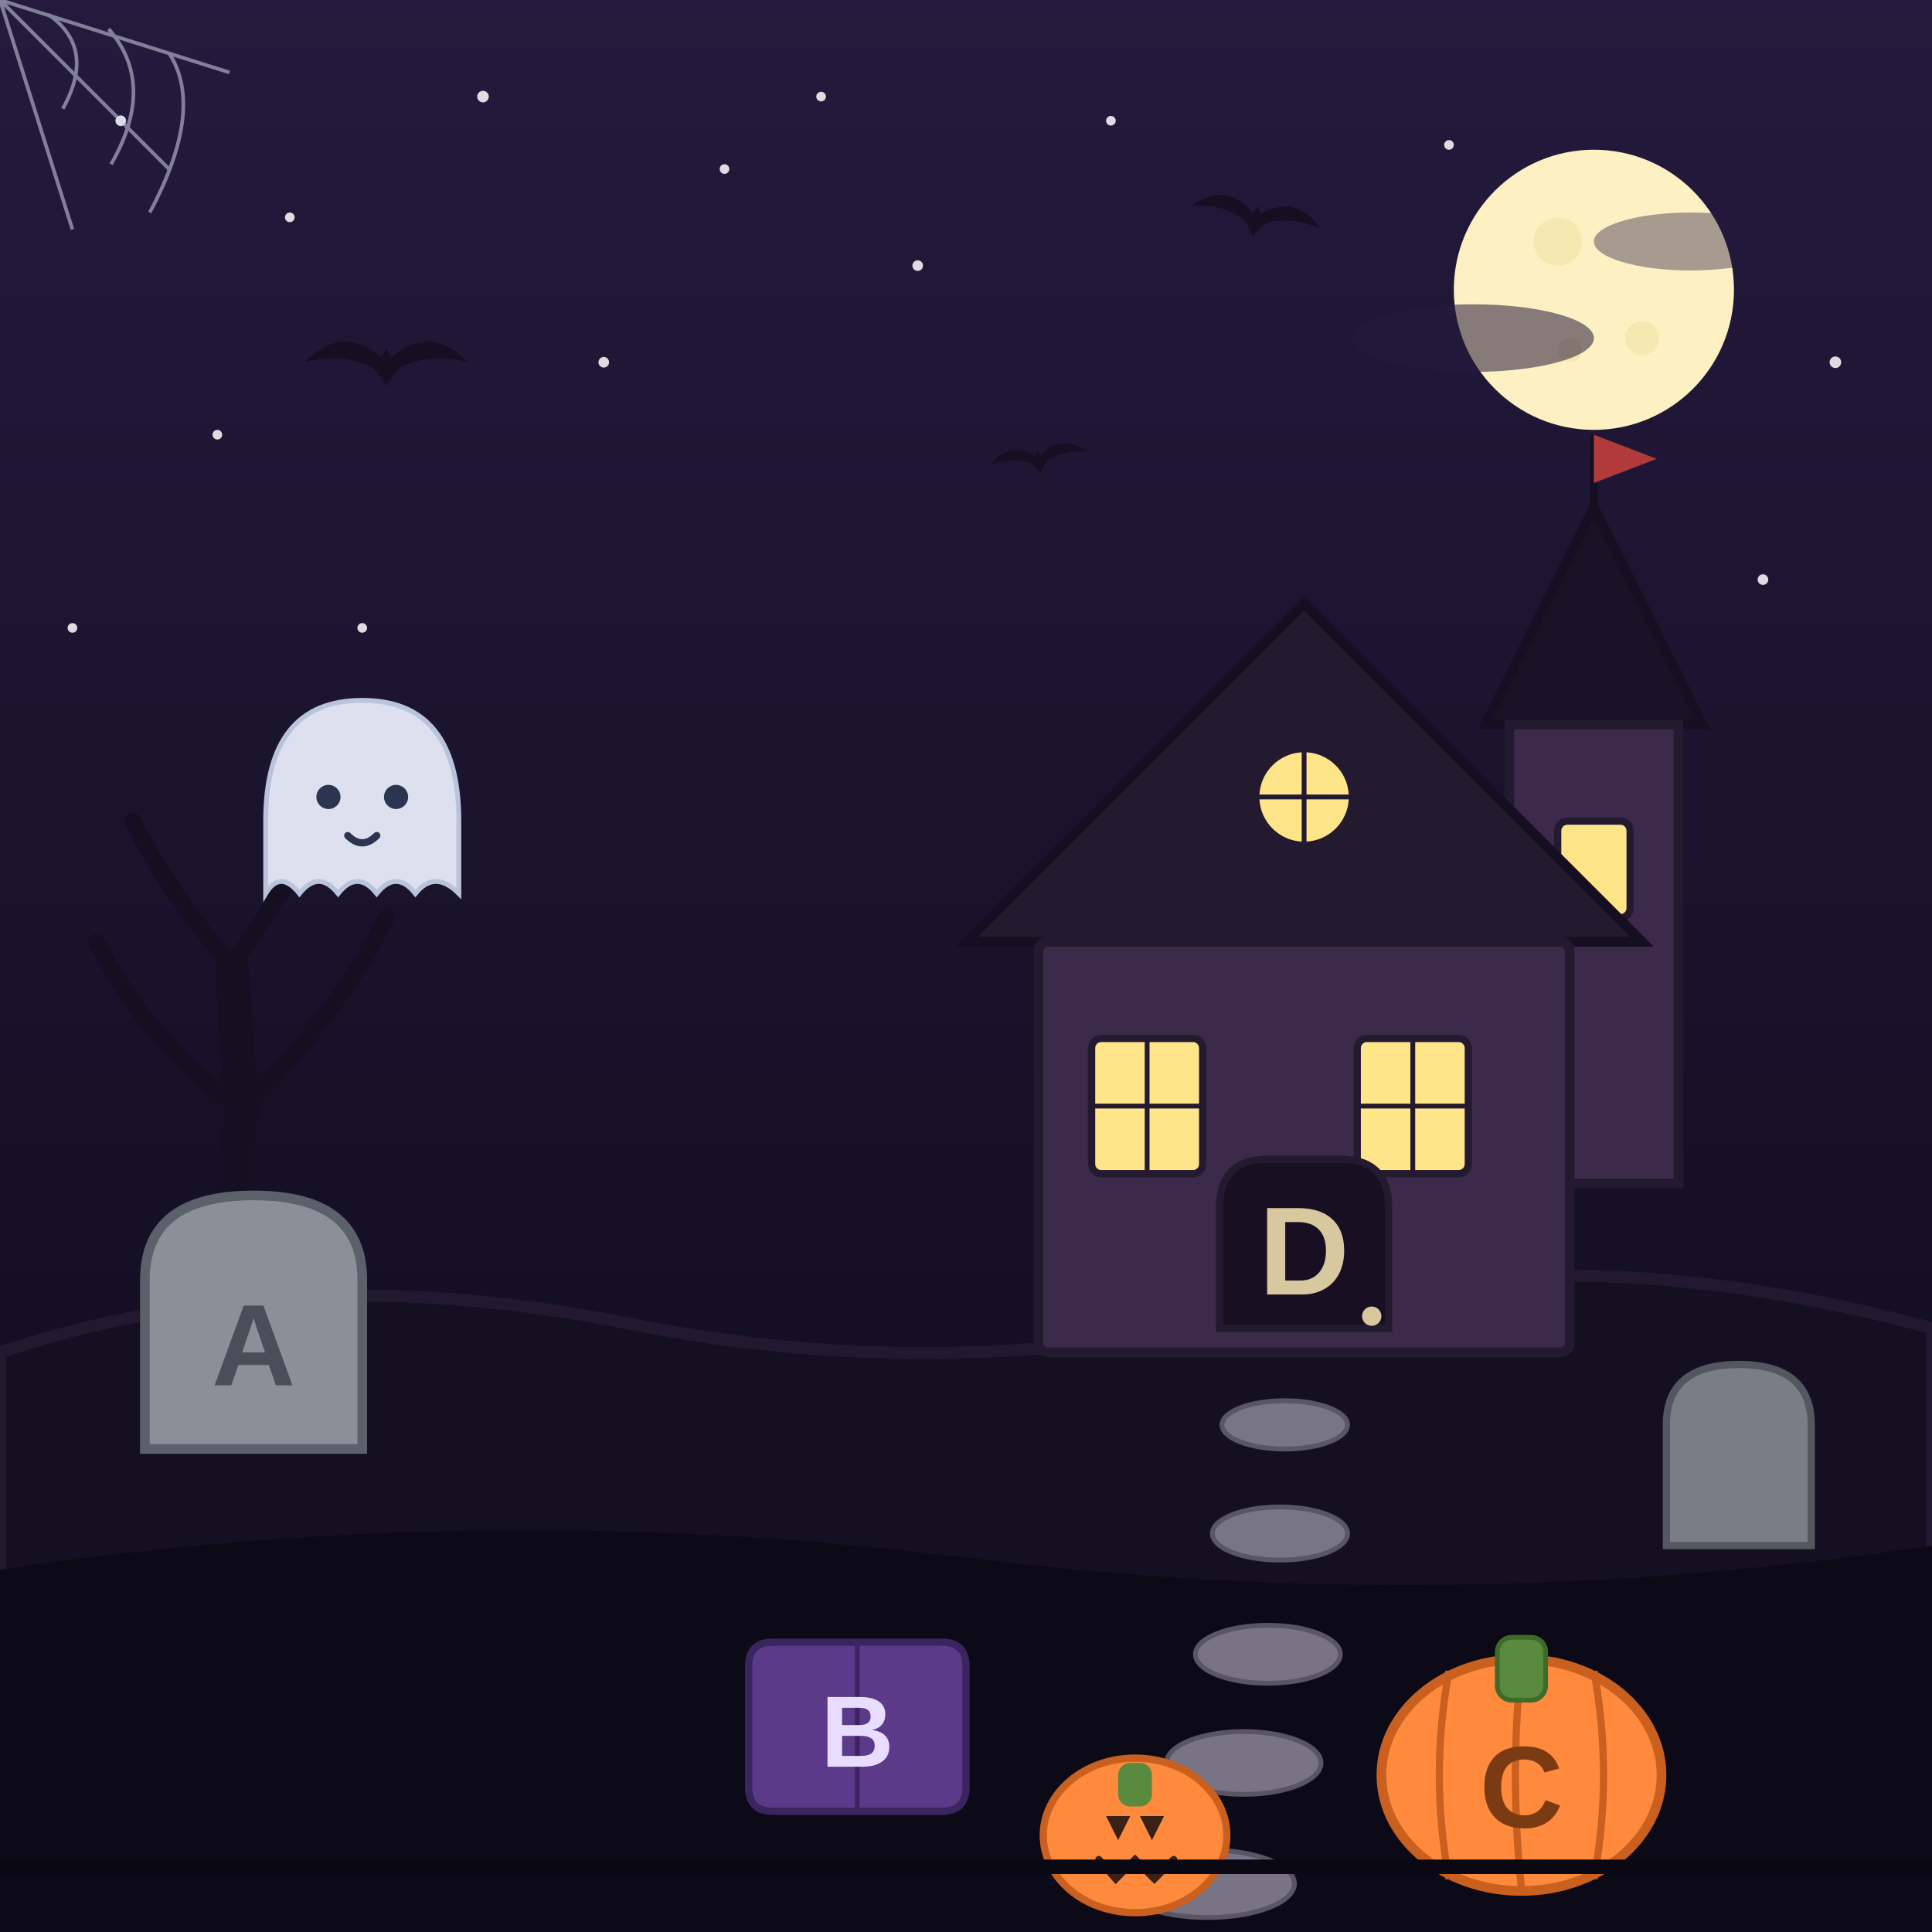
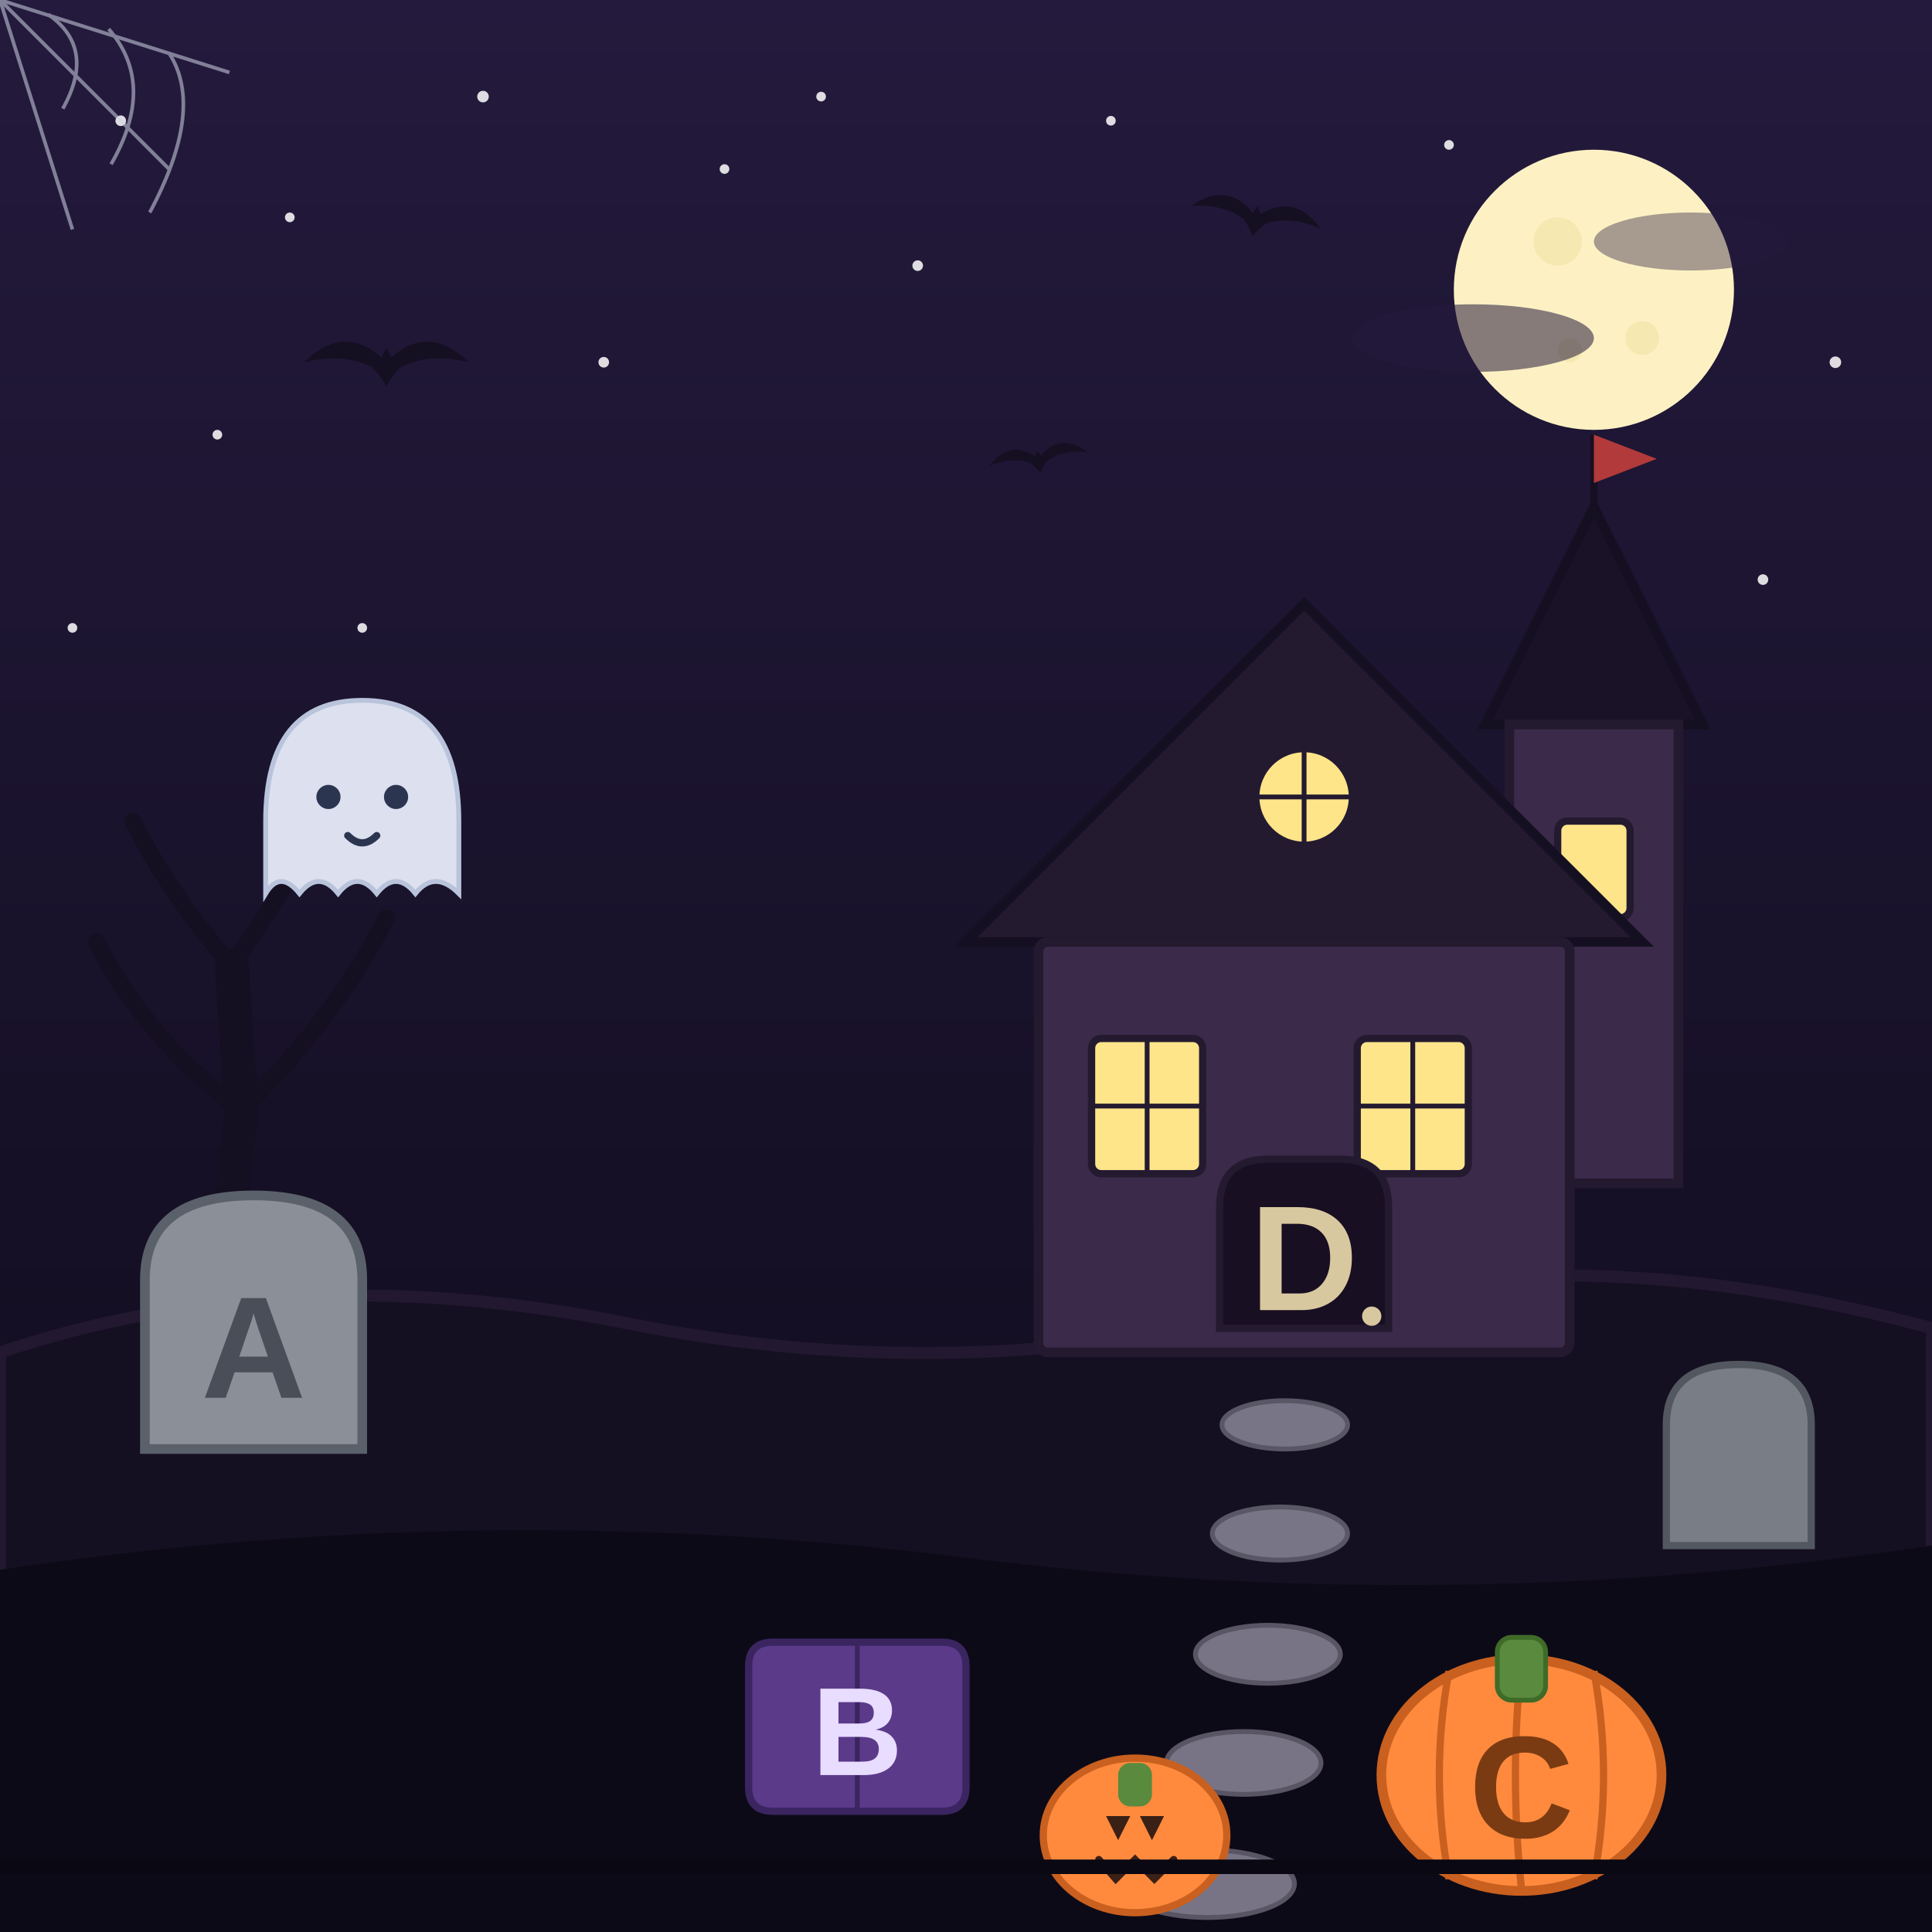
<svg xmlns="http://www.w3.org/2000/svg" viewBox="0 0 800 800">
  <defs>
    <linearGradient id="sky" x1="0" y1="0" x2="0" y2="1">
      <stop offset="0%" stop-color="#241a3d" />
      <stop offset="100%" stop-color="#0d0a18" />
    </linearGradient>
  </defs>
  <rect x="0" y="0" width="800" height="800" fill="url(#sky)" />
  <g fill="#ffffff" opacity=".85">
    <circle cx="50" cy="50" r="2.2" />
    <circle cx="120" cy="90" r="2" />
    <circle cx="200" cy="40" r="2.4" />
    <circle cx="300" cy="70" r="2" />
    <circle cx="380" cy="110" r="2.2" />
    <circle cx="90" cy="180" r="2" />
    <circle cx="250" cy="150" r="2.2" />
    <circle cx="460" cy="50" r="2" />
    <circle cx="760" cy="150" r="2.4" />
    <circle cx="600" cy="60" r="2" />
    <circle cx="30" cy="260" r="2" />
    <circle cx="730" cy="240" r="2.2" />
    <circle cx="150" cy="260" r="2" />
    <circle cx="340" cy="40" r="2" />
  </g>
  <circle cx="660" cy="120" r="58" fill="#fdf1c4" />
  <circle cx="645" cy="100" r="10" fill="#efe0a0" opacity=".55" />
  <circle cx="680" cy="140" r="7" fill="#efe0a0" opacity=".55" />
  <circle cx="650" cy="145" r="5" fill="#efe0a0" opacity=".55" />
  <ellipse cx="610" cy="140" rx="50" ry="14" fill="#241a3d" opacity=".55" />
  <ellipse cx="700" cy="100" rx="40" ry="12" fill="#241a3d" opacity=".4" />
  <g fill="#150f22">
    <g transform="translate(160,150)">
      <path d="M-34 0 Q-18 -16 -2 -2 Q0 -6 0 -6 Q0 -6 2 -2 Q18 -16 34 0 Q18 -4 6 2 Q2 6 0 10 Q-2 6 -6 2 Q-18 -4 -34 0 Z" />
    </g>
    <g transform="translate(520,90) rotate(10) scale(.8)">
      <path d="M-34 0 Q-18 -16 -2 -2 Q0 -6 0 -6 Q0 -6 2 -2 Q18 -16 34 0 Q18 -4 6 2 Q2 6 0 10 Q-2 6 -6 2 Q-18 -4 -34 0 Z" />
    </g>
    <g transform="translate(430,190) rotate(-8) scale(.6)">
      <path d="M-34 0 Q-18 -16 -2 -2 Q0 -6 0 -6 Q0 -6 2 -2 Q18 -16 34 0 Q18 -4 6 2 Q2 6 0 10 Q-2 6 -6 2 Q-18 -4 -34 0 Z" />
    </g>
  </g>
  <g opacity=".55" stroke="#cfd6e6" stroke-width="1.5" fill="none">
    <line x1="0" y1="0" x2="95" y2="30" />
    <line x1="0" y1="0" x2="70" y2="70" />
    <line x1="0" y1="0" x2="30" y2="95" />
    <path d="M20 6 Q40 20 26 45" />
    <path d="M45 12 Q65 35 46 68" />
    <path d="M70 22 Q85 45 62 88" />
  </g>
  <g stroke="#150f22" fill="none" stroke-linecap="round">
    <path d="M90 560 L100 460 L96 400" stroke-width="14" />
    <path d="M100 460 Q60 430 40 390" stroke-width="7" />
    <path d="M100 460 Q140 420 160 380" stroke-width="7" />
    <path d="M96 400 Q70 370 55 340" stroke-width="7" />
    <path d="M96 400 Q120 365 140 330" stroke-width="7" />
  </g>
  <g transform="translate(150,330)">
    <path d="M-40 10 Q-40 -40 0 -40 Q40 -40 40 10 L40 40 Q30 30 22 40 Q14 30 6 40 Q-2 30 -10 40 Q-18 30 -26 40 Q-34 30 -40 40 Z" fill="#eef2ff" opacity=".92" stroke="#c7d3ea" stroke-width="2" />
    <circle cx="-14" cy="0" r="5" fill="#2b3550" />
    <circle cx="14" cy="0" r="5" fill="#2b3550" />
    <path d="M-6 16 Q0 22 6 16" stroke="#2b3550" stroke-width="3" fill="none" stroke-linecap="round" />
  </g>
  <path d="M0 560 Q120 520 260 548 Q400 576 540 540 Q660 512 800 550 L800 800 L0 800 Z" fill="#140f21" stroke="#22182f" stroke-width="5" />
  <path d="M0 650 Q200 620 400 645 Q600 670 800 640 L800 800 L0 800 Z" fill="#0d0a17" />
  <g fill="#7d7a8a" stroke="#5c5968" stroke-width="2" opacity=".95">
    <ellipse cx="500" cy="780" rx="36" ry="14" />
    <ellipse cx="515" cy="730" rx="32" ry="13" />
    <ellipse cx="525" cy="685" rx="30" ry="12" />
    <ellipse cx="530" cy="635" rx="28" ry="11" />
    <ellipse cx="532" cy="590" rx="26" ry="10" />
  </g>
  <path d="M615 300 L660 210 L705 300 Z" fill="#1a1226" stroke="#150f22" stroke-width="4" />
  <rect x="625" y="300" width="70" height="190" fill="#3b2a4a" stroke="#241a30" stroke-width="4" />
  <line x1="660" y1="210" x2="660" y2="180" stroke="#150f22" stroke-width="3" />
  <path d="M660 180 L686 190 L660 200 Z" fill="#b23a3a" />
  <rect x="645" y="340" width="30" height="40" rx="4" fill="#ffe58a" stroke="#241a30" stroke-width="3" />
  <path d="M400 390 L540 250 L680 390 Z" fill="#241a30" stroke="#150f22" stroke-width="4" />
  <rect x="430" y="390" width="220" height="170" rx="4" fill="#3b2a4a" stroke="#241a30" stroke-width="4" />
  <circle cx="540" cy="330" r="20" fill="#ffe58a" stroke="#241a30" stroke-width="3" />
  <line x1="540" y1="310" x2="540" y2="350" stroke="#241a30" stroke-width="2" />
  <line x1="520" y1="330" x2="560" y2="330" stroke="#241a30" stroke-width="2" />
  <rect x="452" y="430" width="46" height="56" rx="4" fill="#ffe58a" stroke="#241a30" stroke-width="3" />
  <line x1="475" y1="430" x2="475" y2="486" stroke="#241a30" stroke-width="2" />
  <line x1="452" y1="458" x2="498" y2="458" stroke="#241a30" stroke-width="2" />
  <rect x="562" y="430" width="46" height="56" rx="4" fill="#ffe58a" stroke="#241a30" stroke-width="3" />
  <line x1="585" y1="430" x2="585" y2="486" stroke="#241a30" stroke-width="2" />
  <line x1="562" y1="458" x2="608" y2="458" stroke="#241a30" stroke-width="2" />
  <path d="M505 550 L505 500 Q505 480 525 480 L555 480 Q575 480 575 500 L575 550 Z" fill="#180f22" stroke="#241a30" stroke-width="3" />
-   <text x="540" y="518" font-family="'Arial Black', Arial, Helvetica, sans-serif" font-weight="900" font-size="52" fill="#d8c8a0" text-anchor="middle" dominant-baseline="central">D</text>
+   <text x="540" y="521" font-family="'Arial Black', Arial, Helvetica, sans-serif" font-weight="900" font-size="62" fill="#d8c8a0" text-anchor="middle" dominant-baseline="central">D</text>
  <circle cx="568" cy="545" r="4" fill="#d8c8a0" />
  <path d="M60 600 L60 530 Q60 495 105 495 Q150 495 150 530 L150 600 Z" fill="#8a8f98" stroke="#5b616b" stroke-width="4" />
-   <text x="105" y="557" font-family="'Arial Black', Arial, Helvetica, sans-serif" font-weight="900" font-size="48" fill="#4a4e58" text-anchor="middle" dominant-baseline="central">A</text>
+   <text x="105" y="558" font-family="'Arial Black', Arial, Helvetica, sans-serif" font-weight="900" font-size="60" fill="#4a4e58" text-anchor="middle" dominant-baseline="central">A</text>
  <path d="M690 640 L690 590 Q690 565 720 565 Q750 565 750 590 L750 640 Z" fill="#787d86" stroke="#53575f" stroke-width="3" />
  <path d="M310 690 L310 740 Q310 750 320 750 L390 750 Q400 750 400 740 L400 690 Q400 680 390 680 L320 680 Q310 680 310 690 Z" fill="#5b3a8a" stroke="#3a2560" stroke-width="3" />
  <line x1="355" y1="680" x2="355" y2="750" stroke="#3a2560" stroke-width="2" />
-   <text x="355" y="717" font-family="'Arial Black', Arial, Helvetica, sans-serif" font-weight="900" font-size="42" fill="#e8dcff" text-anchor="middle" dominant-baseline="central">B</text>
+   <text x="355" y="717" font-family="'Arial Black', Arial, Helvetica, sans-serif" font-weight="900" font-size="52" fill="#e8dcff" text-anchor="middle" dominant-baseline="central">B</text>
  <ellipse cx="630" cy="735" rx="58" ry="48" fill="#ff8a3d" stroke="#c9601f" stroke-width="4" />
  <path d="M600 692 Q592 735 600 778" stroke="#c9601f" stroke-width="3" fill="none" />
  <path d="M630 688 Q625 735 630 782" stroke="#c9601f" stroke-width="3" fill="none" />
  <path d="M660 692 Q668 735 660 778" stroke="#c9601f" stroke-width="3" fill="none" />
  <rect x="620" y="678" width="20" height="26" rx="6" fill="#5a8a3d" stroke="#3f6b28" stroke-width="2" />
-   <text x="630" y="740" font-family="'Arial Black', Arial, Helvetica, sans-serif" font-weight="900" font-size="48" fill="#7a3b12" text-anchor="middle" dominant-baseline="central">C</text>
+   <text x="630" y="740" font-family="'Arial Black', Arial, Helvetica, sans-serif" font-weight="900" font-size="60" fill="#7a3b12" text-anchor="middle" dominant-baseline="central">C</text>
  <ellipse cx="470" cy="760" rx="38" ry="32" fill="#ff8a3d" stroke="#c9601f" stroke-width="3" />
  <rect x="463" y="730" width="14" height="18" rx="5" fill="#5a8a3d" />
  <polygon points="458,752 468,752 463,762" fill="#3a2015" />
  <polygon points="472,752 482,752 477,762" fill="#3a2015" />
  <path d="M455 770 L462 778 L470 770 L478 778 L486 770" stroke="#3a2015" stroke-width="3" fill="none" stroke-linecap="round" />
  <g fill="#0a0812">
    <rect x="0" y="770" width="800" height="6" />
  </g>
</svg>
